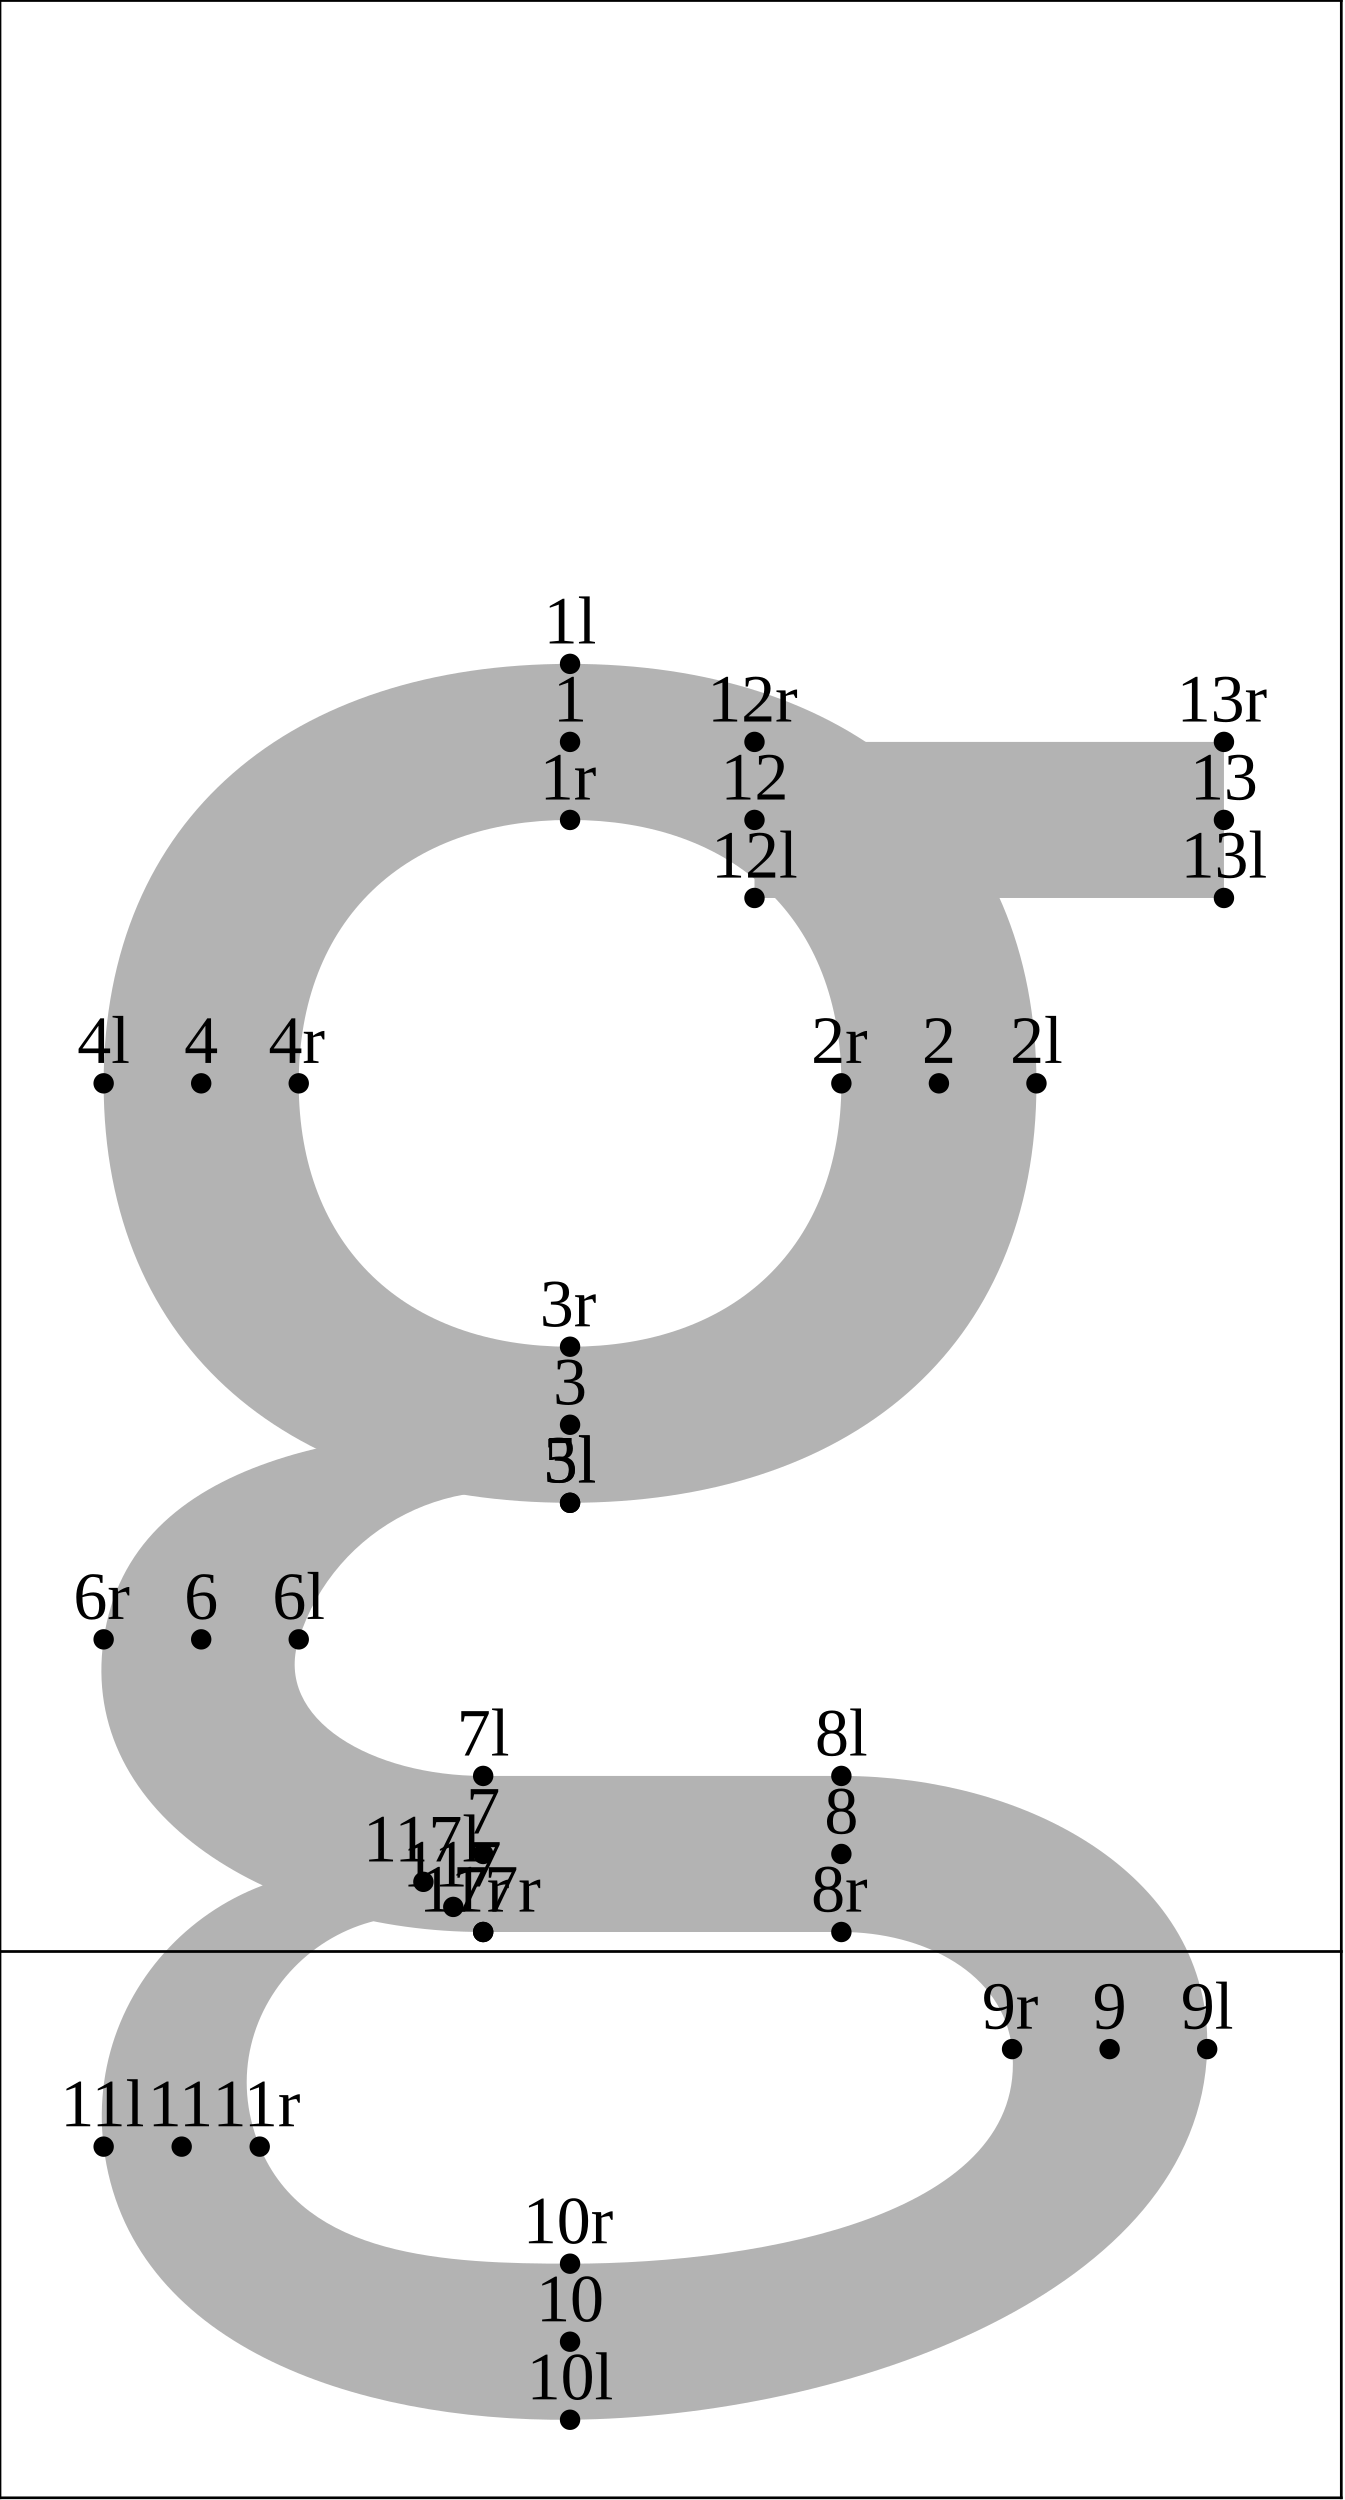
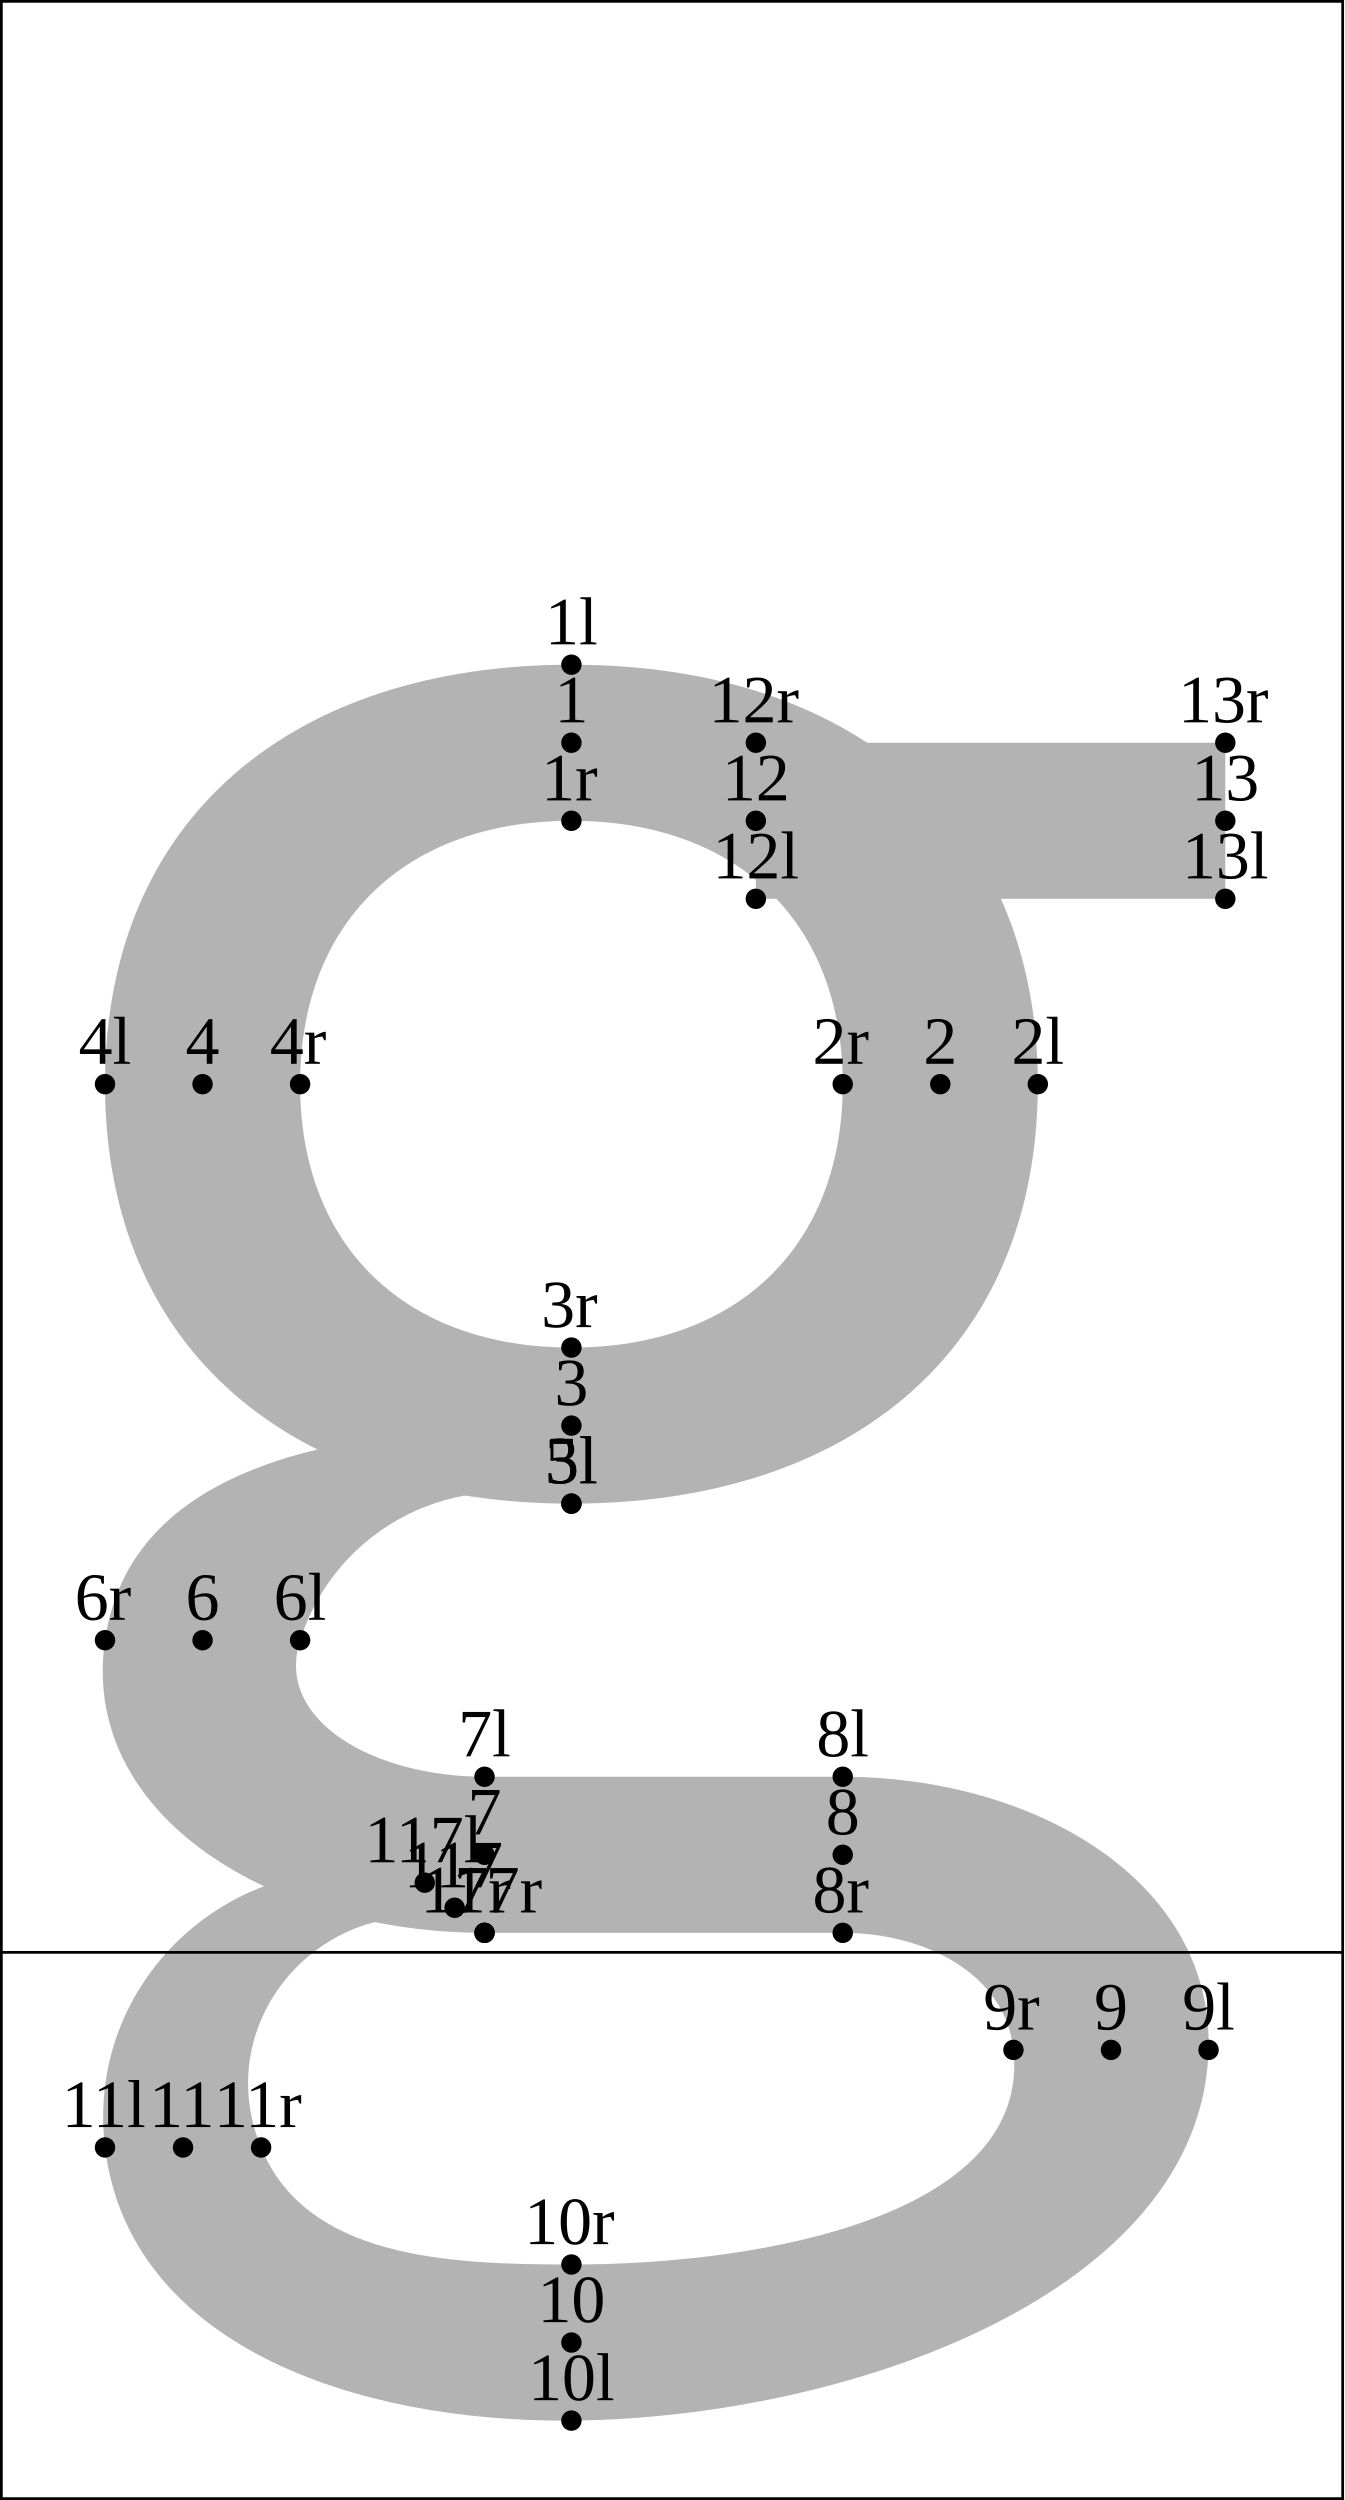
<svg xmlns="http://www.w3.org/2000/svg" version="1.1" width="197.66" height="367.662" viewBox="0 0 197.66 367.662">
-   <path d="M83.835 97.631C124.602 97.631,152.427 119.988,152.427 159.32C152.427 198.652,124.602 221.009,83.835 221.009C43.067 221.009,15.242 198.652,15.242 159.32C15.242 119.988,43.067 97.631,83.835 97.631L83.835 120.584C59.581 120.584,43.934 135.311,43.934 159.32C43.934 183.329,59.581 198.056,83.835 198.056C108.088 198.056,123.735 183.329,123.735 159.32C123.735 135.311,108.088 120.584,83.835 120.584Z" style="fill: rgb(70%,70%,70%);stroke: none;" />
-   <path d="M110.958 132.061L180 132.061L180 109.108L110.958 109.108Z" style="fill: rgb(70%,70%,70%);stroke: none;" />
-   <path d="M83.835 209.532C53.196 209.532,19.184 213.759,15.242 241.093C11.477 267.197,40.282 284.13,71.057 284.13L123.735 284.13C135.817 284.13,147.647 290.137,148.84 301.347C151.39 325.307,113.078 332.908,83.835 332.908C65.459 332.908,44.872 331.941,38.195 315.694C29.746 295.134,50.854 274.859,71.057 284.13L62.266 276.753C37.087 268.736,12.058 289.462,15.242 315.694C18.755 344.646,51.855 356.15,83.835 355.862C124.519 355.495,176.516 337.138,177.533 301.347C178.245 276.257,151.616 261.176,123.735 261.176L71.057 261.176L71.057 261.176C54.874 261.176,40.157 252.967,43.934 241.093C49.247 224.392,67.256 215.327,83.835 221.009Z" style="fill: rgb(70%,70%,70%);stroke: none;" />
-   <g transform="translate(79.96013 94.63063)" style="fill: rgb(0%,0%,0%);">
+   <path d="M84.035 97.754C124.802 97.754,152.627 120.112,152.627 159.443C152.627 198.775,124.802 221.133,84.035 221.133C43.267 221.133,15.442 198.775,15.442 159.443C15.442 120.112,43.267 97.754,84.035 97.754L84.035 120.708C59.781 120.708,44.134 135.434,44.134 159.443C44.134 183.453,59.781 198.179,84.035 198.179C108.288 198.179,123.935 183.453,123.935 159.443C123.935 135.434,108.288 120.708,84.035 120.708Z" style="fill: rgb(70%,70%,70%);stroke: none;" />
+   <path d="M111.158 132.185L180.2 132.185L180.2 109.231L111.158 109.231Z" style="fill: rgb(70%,70%,70%);stroke: none;" />
+   <path d="M84.035 209.656C53.396 209.656,19.384 213.882,15.442 241.216C11.677 267.321,40.482 284.253,71.257 284.253L123.935 284.253C136.017 284.253,147.847 290.26,149.04 301.47C151.59 325.431,113.278 333.031,84.035 333.031C65.659 333.031,45.072 332.064,38.395 315.817C29.946 295.258,51.054 274.983,71.257 284.253L62.466 276.876C37.287 268.859,12.258 289.586,15.442 315.817C18.955 344.769,52.055 356.273,84.035 355.985C124.719 355.618,176.716 337.262,177.733 301.47C178.445 276.381,151.816 261.299,123.935 261.299L71.257 261.299L71.257 261.299C55.074 261.299,40.357 253.091,44.134 241.216C49.447 224.515,67.456 215.451,84.035 221.133Z" style="fill: rgb(70%,70%,70%);stroke: none;" />
+   <g transform="translate(80.16013 94.75398)" style="fill: rgb(0%,0%,0%);">
    <text font-size="9.963">1l</text>
  </g>
-   <path d="M83.835 97.631l0 0" style="stroke:rgb(0%,0%,0%); stroke-width: 3;stroke-linecap: round;stroke-linejoin: round;stroke-miterlimit: 10;fill: none;" />
-   <g transform="translate(148.5531 156.32)" style="fill: rgb(0%,0%,0%);">
+   <path d="M84.035 97.754l0 0" style="stroke:rgb(0%,0%,0%); stroke-width: 3;stroke-linecap: round;stroke-linejoin: round;stroke-miterlimit: 10;fill: none;" />
+   <g transform="translate(148.7531 156.4434)" style="fill: rgb(0%,0%,0%);">
    <text font-size="9.963">2l</text>
  </g>
-   <path d="M152.427 159.32l0 0" style="stroke:rgb(0%,0%,0%); stroke-width: 3;stroke-linecap: round;stroke-linejoin: round;stroke-miterlimit: 10;fill: none;" />
-   <g transform="translate(79.96013 218.0094)" style="fill: rgb(0%,0%,0%);">
+   <path d="M152.627 159.443l0 0" style="stroke:rgb(0%,0%,0%); stroke-width: 3;stroke-linecap: round;stroke-linejoin: round;stroke-miterlimit: 10;fill: none;" />
+   <g transform="translate(80.16013 218.1328)" style="fill: rgb(0%,0%,0%);">
    <text font-size="9.963">3l</text>
  </g>
-   <path d="M83.835 221.009l0 0" style="stroke:rgb(0%,0%,0%); stroke-width: 3;stroke-linecap: round;stroke-linejoin: round;stroke-miterlimit: 10;fill: none;" />
-   <g transform="translate(11.36716 156.32)" style="fill: rgb(0%,0%,0%);">
+   <path d="M84.035 221.133l0 0" style="stroke:rgb(0%,0%,0%); stroke-width: 3;stroke-linecap: round;stroke-linejoin: round;stroke-miterlimit: 10;fill: none;" />
+   <g transform="translate(11.56715 156.4434)" style="fill: rgb(0%,0%,0%);">
    <text font-size="9.963">4l</text>
  </g>
-   <path d="M15.242 159.32l0 0" style="stroke:rgb(0%,0%,0%); stroke-width: 3;stroke-linecap: round;stroke-linejoin: round;stroke-miterlimit: 10;fill: none;" />
-   <g transform="translate(79.96013 218.0094)" style="fill: rgb(0%,0%,0%);">
+   <path d="M15.442 159.443l0 0" style="stroke:rgb(0%,0%,0%); stroke-width: 3;stroke-linecap: round;stroke-linejoin: round;stroke-miterlimit: 10;fill: none;" />
+   <g transform="translate(80.16013 218.1328)" style="fill: rgb(0%,0%,0%);">
    <text font-size="9.963">5l</text>
  </g>
-   <path d="M83.835 221.009l0 0" style="stroke:rgb(0%,0%,0%); stroke-width: 3;stroke-linecap: round;stroke-linejoin: round;stroke-miterlimit: 10;fill: none;" />
-   <g transform="translate(40.0596 238.0927)" style="fill: rgb(0%,0%,0%);">
+   <path d="M84.035 221.133l0 0" style="stroke:rgb(0%,0%,0%); stroke-width: 3;stroke-linecap: round;stroke-linejoin: round;stroke-miterlimit: 10;fill: none;" />
+   <g transform="translate(40.2596 238.2161)" style="fill: rgb(0%,0%,0%);">
    <text font-size="9.963">6l</text>
  </g>
-   <path d="M43.934 241.093l0 0" style="stroke:rgb(0%,0%,0%); stroke-width: 3;stroke-linecap: round;stroke-linejoin: round;stroke-miterlimit: 10;fill: none;" />
-   <g transform="translate(67.18298 258.176)" style="fill: rgb(0%,0%,0%);">
+   <path d="M44.134 241.216l0 0" style="stroke:rgb(0%,0%,0%); stroke-width: 3;stroke-linecap: round;stroke-linejoin: round;stroke-miterlimit: 10;fill: none;" />
+   <g transform="translate(67.38298 258.2994)" style="fill: rgb(0%,0%,0%);">
    <text font-size="9.963">7l</text>
  </g>
-   <path d="M71.057 261.176l0 0" style="stroke:rgb(0%,0%,0%); stroke-width: 3;stroke-linecap: round;stroke-linejoin: round;stroke-miterlimit: 10;fill: none;" />
-   <g transform="translate(119.8607 258.176)" style="fill: rgb(0%,0%,0%);">
+   <path d="M71.257 261.299l0 0" style="stroke:rgb(0%,0%,0%); stroke-width: 3;stroke-linecap: round;stroke-linejoin: round;stroke-miterlimit: 10;fill: none;" />
+   <g transform="translate(120.0607 258.2994)" style="fill: rgb(0%,0%,0%);">
    <text font-size="9.963">8l</text>
  </g>
-   <path d="M123.735 261.176l0 0" style="stroke:rgb(0%,0%,0%); stroke-width: 3;stroke-linecap: round;stroke-linejoin: round;stroke-miterlimit: 10;fill: none;" />
-   <g transform="translate(173.6582 298.347)" style="fill: rgb(0%,0%,0%);">
+   <path d="M123.935 261.299l0 0" style="stroke:rgb(0%,0%,0%); stroke-width: 3;stroke-linecap: round;stroke-linejoin: round;stroke-miterlimit: 10;fill: none;" />
+   <g transform="translate(173.8582 298.4704)" style="fill: rgb(0%,0%,0%);">
    <text font-size="9.963">9l</text>
  </g>
-   <path d="M177.533 301.347l0 0" style="stroke:rgb(0%,0%,0%); stroke-width: 3;stroke-linecap: round;stroke-linejoin: round;stroke-miterlimit: 10;fill: none;" />
-   <g transform="translate(77.46945 352.8615)" style="fill: rgb(0%,0%,0%);">
+   <path d="M177.733 301.47l0 0" style="stroke:rgb(0%,0%,0%); stroke-width: 3;stroke-linecap: round;stroke-linejoin: round;stroke-miterlimit: 10;fill: none;" />
+   <g transform="translate(77.66945 352.9849)" style="fill: rgb(0%,0%,0%);">
    <text font-size="9.963">10l</text>
  </g>
-   <path d="M83.835 355.862l0 0" style="stroke:rgb(0%,0%,0%); stroke-width: 3;stroke-linecap: round;stroke-linejoin: round;stroke-miterlimit: 10;fill: none;" />
-   <g transform="translate(8.87648 312.6941)" style="fill: rgb(0%,0%,0%);">
+   <path d="M84.035 355.985l0 0" style="stroke:rgb(0%,0%,0%); stroke-width: 3;stroke-linecap: round;stroke-linejoin: round;stroke-miterlimit: 10;fill: none;" />
+   <g transform="translate(9.076477 312.8174)" style="fill: rgb(0%,0%,0%);">
    <text font-size="9.963">11l</text>
  </g>
-   <path d="M15.242 315.694l0 0" style="stroke:rgb(0%,0%,0%); stroke-width: 3;stroke-linecap: round;stroke-linejoin: round;stroke-miterlimit: 10;fill: none;" />
-   <g transform="translate(104.5928 129.0614)" style="fill: rgb(0%,0%,0%);">
+   <path d="M15.442 315.817l0 0" style="stroke:rgb(0%,0%,0%); stroke-width: 3;stroke-linecap: round;stroke-linejoin: round;stroke-miterlimit: 10;fill: none;" />
+   <g transform="translate(104.7928 129.1848)" style="fill: rgb(0%,0%,0%);">
    <text font-size="9.963">12l</text>
  </g>
-   <path d="M110.958 132.061l0 0" style="stroke:rgb(0%,0%,0%); stroke-width: 3;stroke-linecap: round;stroke-linejoin: round;stroke-miterlimit: 10;fill: none;" />
-   <g transform="translate(173.635 129.0614)" style="fill: rgb(0%,0%,0%);">
+   <path d="M111.158 132.185l0 0" style="stroke:rgb(0%,0%,0%); stroke-width: 3;stroke-linecap: round;stroke-linejoin: round;stroke-miterlimit: 10;fill: none;" />
+   <g transform="translate(173.835 129.1848)" style="fill: rgb(0%,0%,0%);">
    <text font-size="9.963">13l</text>
  </g>
-   <path d="M180 132.061l0 0" style="stroke:rgb(0%,0%,0%); stroke-width: 3;stroke-linecap: round;stroke-linejoin: round;stroke-miterlimit: 10;fill: none;" />
-   <g transform="translate(53.40987 273.7526)" style="fill: rgb(0%,0%,0%);">
+   <path d="M180.2 132.185l0 0" style="stroke:rgb(0%,0%,0%); stroke-width: 3;stroke-linecap: round;stroke-linejoin: round;stroke-miterlimit: 10;fill: none;" />
+   <g transform="translate(53.60986 273.876)" style="fill: rgb(0%,0%,0%);">
    <text font-size="9.963">117l</text>
  </g>
-   <path d="M62.266 276.753l0 0" style="stroke:rgb(0%,0%,0%); stroke-width: 3;stroke-linecap: round;stroke-linejoin: round;stroke-miterlimit: 10;fill: none;" />
-   <g transform="translate(81.34383 106.1076)" style="fill: rgb(0%,0%,0%);">
+   <path d="M62.466 276.876l0 0" style="stroke:rgb(0%,0%,0%); stroke-width: 3;stroke-linecap: round;stroke-linejoin: round;stroke-miterlimit: 10;fill: none;" />
+   <g transform="translate(81.54382 106.2309)" style="fill: rgb(0%,0%,0%);">
    <text font-size="9.963">1</text>
  </g>
-   <path d="M83.835 109.108l0 0" style="stroke:rgb(0%,0%,0%); stroke-width: 3;stroke-linecap: round;stroke-linejoin: round;stroke-miterlimit: 10;fill: none;" />
-   <g transform="translate(135.5906 156.32)" style="fill: rgb(0%,0%,0%);">
+   <path d="M84.035 109.231l0 0" style="stroke:rgb(0%,0%,0%); stroke-width: 3;stroke-linecap: round;stroke-linejoin: round;stroke-miterlimit: 10;fill: none;" />
+   <g transform="translate(135.7906 156.4434)" style="fill: rgb(0%,0%,0%);">
    <text font-size="9.963">2</text>
  </g>
-   <path d="M138.081 159.32l0 0" style="stroke:rgb(0%,0%,0%); stroke-width: 3;stroke-linecap: round;stroke-linejoin: round;stroke-miterlimit: 10;fill: none;" />
-   <g transform="translate(81.34383 206.5325)" style="fill: rgb(0%,0%,0%);">
+   <path d="M138.281 159.443l0 0" style="stroke:rgb(0%,0%,0%); stroke-width: 3;stroke-linecap: round;stroke-linejoin: round;stroke-miterlimit: 10;fill: none;" />
+   <g transform="translate(81.54382 206.6558)" style="fill: rgb(0%,0%,0%);">
    <text font-size="9.963">3</text>
  </g>
-   <path d="M83.835 209.532l0 0" style="stroke:rgb(0%,0%,0%); stroke-width: 3;stroke-linecap: round;stroke-linejoin: round;stroke-miterlimit: 10;fill: none;" />
-   <g transform="translate(27.09708 156.32)" style="fill: rgb(0%,0%,0%);">
+   <path d="M84.035 209.656l0 0" style="stroke:rgb(0%,0%,0%); stroke-width: 3;stroke-linecap: round;stroke-linejoin: round;stroke-miterlimit: 10;fill: none;" />
+   <g transform="translate(27.29707 156.4434)" style="fill: rgb(0%,0%,0%);">
    <text font-size="9.963">4</text>
  </g>
-   <path d="M29.588 159.32l0 0" style="stroke:rgb(0%,0%,0%); stroke-width: 3;stroke-linecap: round;stroke-linejoin: round;stroke-miterlimit: 10;fill: none;" />
-   <g transform="translate(27.09708 238.0927)" style="fill: rgb(0%,0%,0%);">
+   <path d="M29.788 159.443l0 0" style="stroke:rgb(0%,0%,0%); stroke-width: 3;stroke-linecap: round;stroke-linejoin: round;stroke-miterlimit: 10;fill: none;" />
+   <g transform="translate(27.29707 238.2161)" style="fill: rgb(0%,0%,0%);">
    <text font-size="9.963">6</text>
  </g>
-   <path d="M29.588 241.093l0 0" style="stroke:rgb(0%,0%,0%); stroke-width: 3;stroke-linecap: round;stroke-linejoin: round;stroke-miterlimit: 10;fill: none;" />
-   <g transform="translate(68.56668 269.653)" style="fill: rgb(0%,0%,0%);">
+   <path d="M29.788 241.216l0 0" style="stroke:rgb(0%,0%,0%); stroke-width: 3;stroke-linecap: round;stroke-linejoin: round;stroke-miterlimit: 10;fill: none;" />
+   <g transform="translate(68.76668 269.7763)" style="fill: rgb(0%,0%,0%);">
    <text font-size="9.963">7</text>
  </g>
-   <path d="M71.057 272.653l0 0" style="stroke:rgb(0%,0%,0%); stroke-width: 3;stroke-linecap: round;stroke-linejoin: round;stroke-miterlimit: 10;fill: none;" />
-   <g transform="translate(121.2444 269.653)" style="fill: rgb(0%,0%,0%);">
+   <path d="M71.257 272.776l0 0" style="stroke:rgb(0%,0%,0%); stroke-width: 3;stroke-linecap: round;stroke-linejoin: round;stroke-miterlimit: 10;fill: none;" />
+   <g transform="translate(121.4444 269.7763)" style="fill: rgb(0%,0%,0%);">
    <text font-size="9.963">8</text>
  </g>
-   <path d="M123.735 272.653l0 0" style="stroke:rgb(0%,0%,0%); stroke-width: 3;stroke-linecap: round;stroke-linejoin: round;stroke-miterlimit: 10;fill: none;" />
-   <g transform="translate(160.6957 298.347)" style="fill: rgb(0%,0%,0%);">
+   <path d="M123.935 272.776l0 0" style="stroke:rgb(0%,0%,0%); stroke-width: 3;stroke-linecap: round;stroke-linejoin: round;stroke-miterlimit: 10;fill: none;" />
+   <g transform="translate(160.8957 298.4704)" style="fill: rgb(0%,0%,0%);">
    <text font-size="9.963">9</text>
  </g>
-   <path d="M163.186 301.347l0 0" style="stroke:rgb(0%,0%,0%); stroke-width: 3;stroke-linecap: round;stroke-linejoin: round;stroke-miterlimit: 10;fill: none;" />
-   <g transform="translate(78.85317 341.3846)" style="fill: rgb(0%,0%,0%);">
+   <path d="M163.386 301.47l0 0" style="stroke:rgb(0%,0%,0%); stroke-width: 3;stroke-linecap: round;stroke-linejoin: round;stroke-miterlimit: 10;fill: none;" />
+   <g transform="translate(79.05316 341.508)" style="fill: rgb(0%,0%,0%);">
    <text font-size="9.963">10</text>
  </g>
-   <path d="M83.835 344.385l0 0" style="stroke:rgb(0%,0%,0%); stroke-width: 3;stroke-linecap: round;stroke-linejoin: round;stroke-miterlimit: 10;fill: none;" />
-   <g transform="translate(21.73712 312.6941)" style="fill: rgb(0%,0%,0%);">
+   <path d="M84.035 344.508l0 0" style="stroke:rgb(0%,0%,0%); stroke-width: 3;stroke-linecap: round;stroke-linejoin: round;stroke-miterlimit: 10;fill: none;" />
+   <g transform="translate(21.93712 312.8174)" style="fill: rgb(0%,0%,0%);">
    <text font-size="9.963">11</text>
  </g>
-   <path d="M26.718 315.694l0 0" style="stroke:rgb(0%,0%,0%); stroke-width: 3;stroke-linecap: round;stroke-linejoin: round;stroke-miterlimit: 10;fill: none;" />
-   <g transform="translate(105.9765 117.5845)" style="fill: rgb(0%,0%,0%);">
+   <path d="M26.918 315.817l0 0" style="stroke:rgb(0%,0%,0%); stroke-width: 3;stroke-linecap: round;stroke-linejoin: round;stroke-miterlimit: 10;fill: none;" />
+   <g transform="translate(106.1765 117.7078)" style="fill: rgb(0%,0%,0%);">
    <text font-size="9.963">12</text>
  </g>
-   <path d="M110.958 120.584l0 0" style="stroke:rgb(0%,0%,0%); stroke-width: 3;stroke-linecap: round;stroke-linejoin: round;stroke-miterlimit: 10;fill: none;" />
-   <g transform="translate(175.0187 117.5845)" style="fill: rgb(0%,0%,0%);">
+   <path d="M111.158 120.708l0 0" style="stroke:rgb(0%,0%,0%); stroke-width: 3;stroke-linecap: round;stroke-linejoin: round;stroke-miterlimit: 10;fill: none;" />
+   <g transform="translate(175.2187 117.7078)" style="fill: rgb(0%,0%,0%);">
    <text font-size="9.963">13</text>
  </g>
-   <path d="M180 120.584l0 0" style="stroke:rgb(0%,0%,0%); stroke-width: 3;stroke-linecap: round;stroke-linejoin: round;stroke-miterlimit: 10;fill: none;" />
-   <g transform="translate(59.18947 277.4413)" style="fill: rgb(0%,0%,0%);">
+   <path d="M180.2 120.708l0 0" style="stroke:rgb(0%,0%,0%); stroke-width: 3;stroke-linecap: round;stroke-linejoin: round;stroke-miterlimit: 10;fill: none;" />
+   <g transform="translate(59.38947 277.5646)" style="fill: rgb(0%,0%,0%);">
    <text font-size="9.963">117</text>
  </g>
-   <path d="M66.661 280.441l0 0" style="stroke:rgb(0%,0%,0%); stroke-width: 3;stroke-linecap: round;stroke-linejoin: round;stroke-miterlimit: 10;fill: none;" />
-   <g transform="translate(79.39281 117.5845)" style="fill: rgb(0%,0%,0%);">
+   <path d="M66.861 280.565l0 0" style="stroke:rgb(0%,0%,0%); stroke-width: 3;stroke-linecap: round;stroke-linejoin: round;stroke-miterlimit: 10;fill: none;" />
+   <g transform="translate(79.5928 117.7078)" style="fill: rgb(0%,0%,0%);">
    <text font-size="9.963">1r</text>
  </g>
-   <path d="M83.835 120.584l0 0" style="stroke:rgb(0%,0%,0%); stroke-width: 3;stroke-linecap: round;stroke-linejoin: round;stroke-miterlimit: 10;fill: none;" />
-   <g transform="translate(119.2933 156.32)" style="fill: rgb(0%,0%,0%);">
+   <path d="M84.035 120.708l0 0" style="stroke:rgb(0%,0%,0%); stroke-width: 3;stroke-linecap: round;stroke-linejoin: round;stroke-miterlimit: 10;fill: none;" />
+   <g transform="translate(119.4933 156.4434)" style="fill: rgb(0%,0%,0%);">
    <text font-size="9.963">2r</text>
  </g>
-   <path d="M123.735 159.32l0 0" style="stroke:rgb(0%,0%,0%); stroke-width: 3;stroke-linecap: round;stroke-linejoin: round;stroke-miterlimit: 10;fill: none;" />
-   <g transform="translate(79.39281 195.0556)" style="fill: rgb(0%,0%,0%);">
+   <path d="M123.935 159.443l0 0" style="stroke:rgb(0%,0%,0%); stroke-width: 3;stroke-linecap: round;stroke-linejoin: round;stroke-miterlimit: 10;fill: none;" />
+   <g transform="translate(79.5928 195.1789)" style="fill: rgb(0%,0%,0%);">
    <text font-size="9.963">3r</text>
  </g>
-   <path d="M83.835 198.056l0 0" style="stroke:rgb(0%,0%,0%); stroke-width: 3;stroke-linecap: round;stroke-linejoin: round;stroke-miterlimit: 10;fill: none;" />
-   <g transform="translate(39.49228 156.32)" style="fill: rgb(0%,0%,0%);">
+   <path d="M84.035 198.179l0 0" style="stroke:rgb(0%,0%,0%); stroke-width: 3;stroke-linecap: round;stroke-linejoin: round;stroke-miterlimit: 10;fill: none;" />
+   <g transform="translate(39.69228 156.4434)" style="fill: rgb(0%,0%,0%);">
    <text font-size="9.963">4r</text>
  </g>
-   <path d="M43.934 159.32l0 0" style="stroke:rgb(0%,0%,0%); stroke-width: 3;stroke-linecap: round;stroke-linejoin: round;stroke-miterlimit: 10;fill: none;" />
-   <g transform="translate(10.79983 238.0927)" style="fill: rgb(0%,0%,0%);">
+   <path d="M44.134 159.443l0 0" style="stroke:rgb(0%,0%,0%); stroke-width: 3;stroke-linecap: round;stroke-linejoin: round;stroke-miterlimit: 10;fill: none;" />
+   <g transform="translate(10.99983 238.2161)" style="fill: rgb(0%,0%,0%);">
    <text font-size="9.963">6r</text>
  </g>
-   <path d="M15.242 241.093l0 0" style="stroke:rgb(0%,0%,0%); stroke-width: 3;stroke-linecap: round;stroke-linejoin: round;stroke-miterlimit: 10;fill: none;" />
-   <g transform="translate(66.61566 281.1299)" style="fill: rgb(0%,0%,0%);">
+   <path d="M15.442 241.216l0 0" style="stroke:rgb(0%,0%,0%); stroke-width: 3;stroke-linecap: round;stroke-linejoin: round;stroke-miterlimit: 10;fill: none;" />
+   <g transform="translate(66.81566 281.2532)" style="fill: rgb(0%,0%,0%);">
    <text font-size="9.963">7r</text>
  </g>
-   <path d="M71.057 284.13l0 0" style="stroke:rgb(0%,0%,0%); stroke-width: 3;stroke-linecap: round;stroke-linejoin: round;stroke-miterlimit: 10;fill: none;" />
-   <g transform="translate(119.2933 281.1299)" style="fill: rgb(0%,0%,0%);">
+   <path d="M71.257 284.253l0 0" style="stroke:rgb(0%,0%,0%); stroke-width: 3;stroke-linecap: round;stroke-linejoin: round;stroke-miterlimit: 10;fill: none;" />
+   <g transform="translate(119.4933 281.2532)" style="fill: rgb(0%,0%,0%);">
    <text font-size="9.963">8r</text>
  </g>
-   <path d="M123.735 284.13l0 0" style="stroke:rgb(0%,0%,0%); stroke-width: 3;stroke-linecap: round;stroke-linejoin: round;stroke-miterlimit: 10;fill: none;" />
-   <g transform="translate(144.3985 298.347)" style="fill: rgb(0%,0%,0%);">
+   <path d="M123.935 284.253l0 0" style="stroke:rgb(0%,0%,0%); stroke-width: 3;stroke-linecap: round;stroke-linejoin: round;stroke-miterlimit: 10;fill: none;" />
+   <g transform="translate(144.5985 298.4704)" style="fill: rgb(0%,0%,0%);">
    <text font-size="9.963">9r</text>
  </g>
-   <path d="M148.84 301.347l0 0" style="stroke:rgb(0%,0%,0%); stroke-width: 3;stroke-linecap: round;stroke-linejoin: round;stroke-miterlimit: 10;fill: none;" />
-   <g transform="translate(76.90213 329.9077)" style="fill: rgb(0%,0%,0%);">
+   <path d="M149.04 301.47l0 0" style="stroke:rgb(0%,0%,0%); stroke-width: 3;stroke-linecap: round;stroke-linejoin: round;stroke-miterlimit: 10;fill: none;" />
+   <g transform="translate(77.10213 330.0311)" style="fill: rgb(0%,0%,0%);">
    <text font-size="9.963">10r</text>
  </g>
-   <path d="M83.835 332.908l0 0" style="stroke:rgb(0%,0%,0%); stroke-width: 3;stroke-linecap: round;stroke-linejoin: round;stroke-miterlimit: 10;fill: none;" />
-   <g transform="translate(31.26302 312.6941)" style="fill: rgb(0%,0%,0%);">
+   <path d="M84.035 333.031l0 0" style="stroke:rgb(0%,0%,0%); stroke-width: 3;stroke-linecap: round;stroke-linejoin: round;stroke-miterlimit: 10;fill: none;" />
+   <g transform="translate(31.46301 312.8174)" style="fill: rgb(0%,0%,0%);">
    <text font-size="9.963">11r</text>
  </g>
-   <path d="M38.195 315.694l0 0" style="stroke:rgb(0%,0%,0%); stroke-width: 3;stroke-linecap: round;stroke-linejoin: round;stroke-miterlimit: 10;fill: none;" />
-   <g transform="translate(104.0255 106.1076)" style="fill: rgb(0%,0%,0%);">
+   <path d="M38.395 315.817l0 0" style="stroke:rgb(0%,0%,0%); stroke-width: 3;stroke-linecap: round;stroke-linejoin: round;stroke-miterlimit: 10;fill: none;" />
+   <g transform="translate(104.2255 106.2309)" style="fill: rgb(0%,0%,0%);">
    <text font-size="9.963">12r</text>
  </g>
-   <path d="M110.958 109.108l0 0" style="stroke:rgb(0%,0%,0%); stroke-width: 3;stroke-linecap: round;stroke-linejoin: round;stroke-miterlimit: 10;fill: none;" />
-   <g transform="translate(173.0677 106.1076)" style="fill: rgb(0%,0%,0%);">
+   <path d="M111.158 109.231l0 0" style="stroke:rgb(0%,0%,0%); stroke-width: 3;stroke-linecap: round;stroke-linejoin: round;stroke-miterlimit: 10;fill: none;" />
+   <g transform="translate(173.2677 106.2309)" style="fill: rgb(0%,0%,0%);">
    <text font-size="9.963">13r</text>
  </g>
-   <path d="M180 109.108l0 0" style="stroke:rgb(0%,0%,0%); stroke-width: 3;stroke-linecap: round;stroke-linejoin: round;stroke-miterlimit: 10;fill: none;" />
-   <g transform="translate(61.63431 281.1299)" style="fill: rgb(0%,0%,0%);">
+   <path d="M180.2 109.231l0 0" style="stroke:rgb(0%,0%,0%); stroke-width: 3;stroke-linecap: round;stroke-linejoin: round;stroke-miterlimit: 10;fill: none;" />
+   <g transform="translate(61.83431 281.2532)" style="fill: rgb(0%,0%,0%);">
    <text font-size="9.963">117r</text>
  </g>
-   <path d="M71.057 284.13l0 0" style="stroke:rgb(0%,0%,0%); stroke-width: 3;stroke-linecap: round;stroke-linejoin: round;stroke-miterlimit: 10;fill: none;" />
-   <path d="M0 287L197.26 287" style="stroke:rgb(0%,0%,0%); stroke-width: 0.4;stroke-linecap: square;stroke-linejoin: round;stroke-miterlimit: 10;fill: none;" />
-   <path d="M0 0.077L197.26 0.077" style="stroke:rgb(0%,0%,0%); stroke-width: 0.4;stroke-linecap: square;stroke-linejoin: round;stroke-miterlimit: 10;fill: none;" />
-   <path d="M0 367.339L197.26 367.339" style="stroke:rgb(0%,0%,0%); stroke-width: 0.4;stroke-linecap: square;stroke-linejoin: round;stroke-miterlimit: 10;fill: none;" />
-   <path d="M0 367.339L0 0.077" style="stroke:rgb(0%,0%,0%); stroke-width: 0.4;stroke-linecap: square;stroke-linejoin: round;stroke-miterlimit: 10;fill: none;" />
-   <path d="M197.26 367.339L197.26 0.077" style="stroke:rgb(0%,0%,0%); stroke-width: 0.4;stroke-linecap: square;stroke-linejoin: round;stroke-miterlimit: 10;fill: none;" />
+   <path d="M71.257 284.253l0 0" style="stroke:rgb(0%,0%,0%); stroke-width: 3;stroke-linecap: round;stroke-linejoin: round;stroke-miterlimit: 10;fill: none;" />
+   <path d="M0.2 287.123L197.46 287.123" style="stroke:rgb(0%,0%,0%); stroke-width: 0.4;stroke-linecap: square;stroke-linejoin: round;stroke-miterlimit: 10;fill: none;" />
+   <path d="M0.2 0.2L197.46 0.2" style="stroke:rgb(0%,0%,0%); stroke-width: 0.4;stroke-linecap: square;stroke-linejoin: round;stroke-miterlimit: 10;fill: none;" />
+   <path d="M0.2 367.462L197.46 367.462" style="stroke:rgb(0%,0%,0%); stroke-width: 0.4;stroke-linecap: square;stroke-linejoin: round;stroke-miterlimit: 10;fill: none;" />
+   <path d="M0.2 367.462L0.2 0.2" style="stroke:rgb(0%,0%,0%); stroke-width: 0.4;stroke-linecap: square;stroke-linejoin: round;stroke-miterlimit: 10;fill: none;" />
+   <path d="M197.46 367.462L197.46 0.2" style="stroke:rgb(0%,0%,0%); stroke-width: 0.4;stroke-linecap: square;stroke-linejoin: round;stroke-miterlimit: 10;fill: none;" />
</svg>
